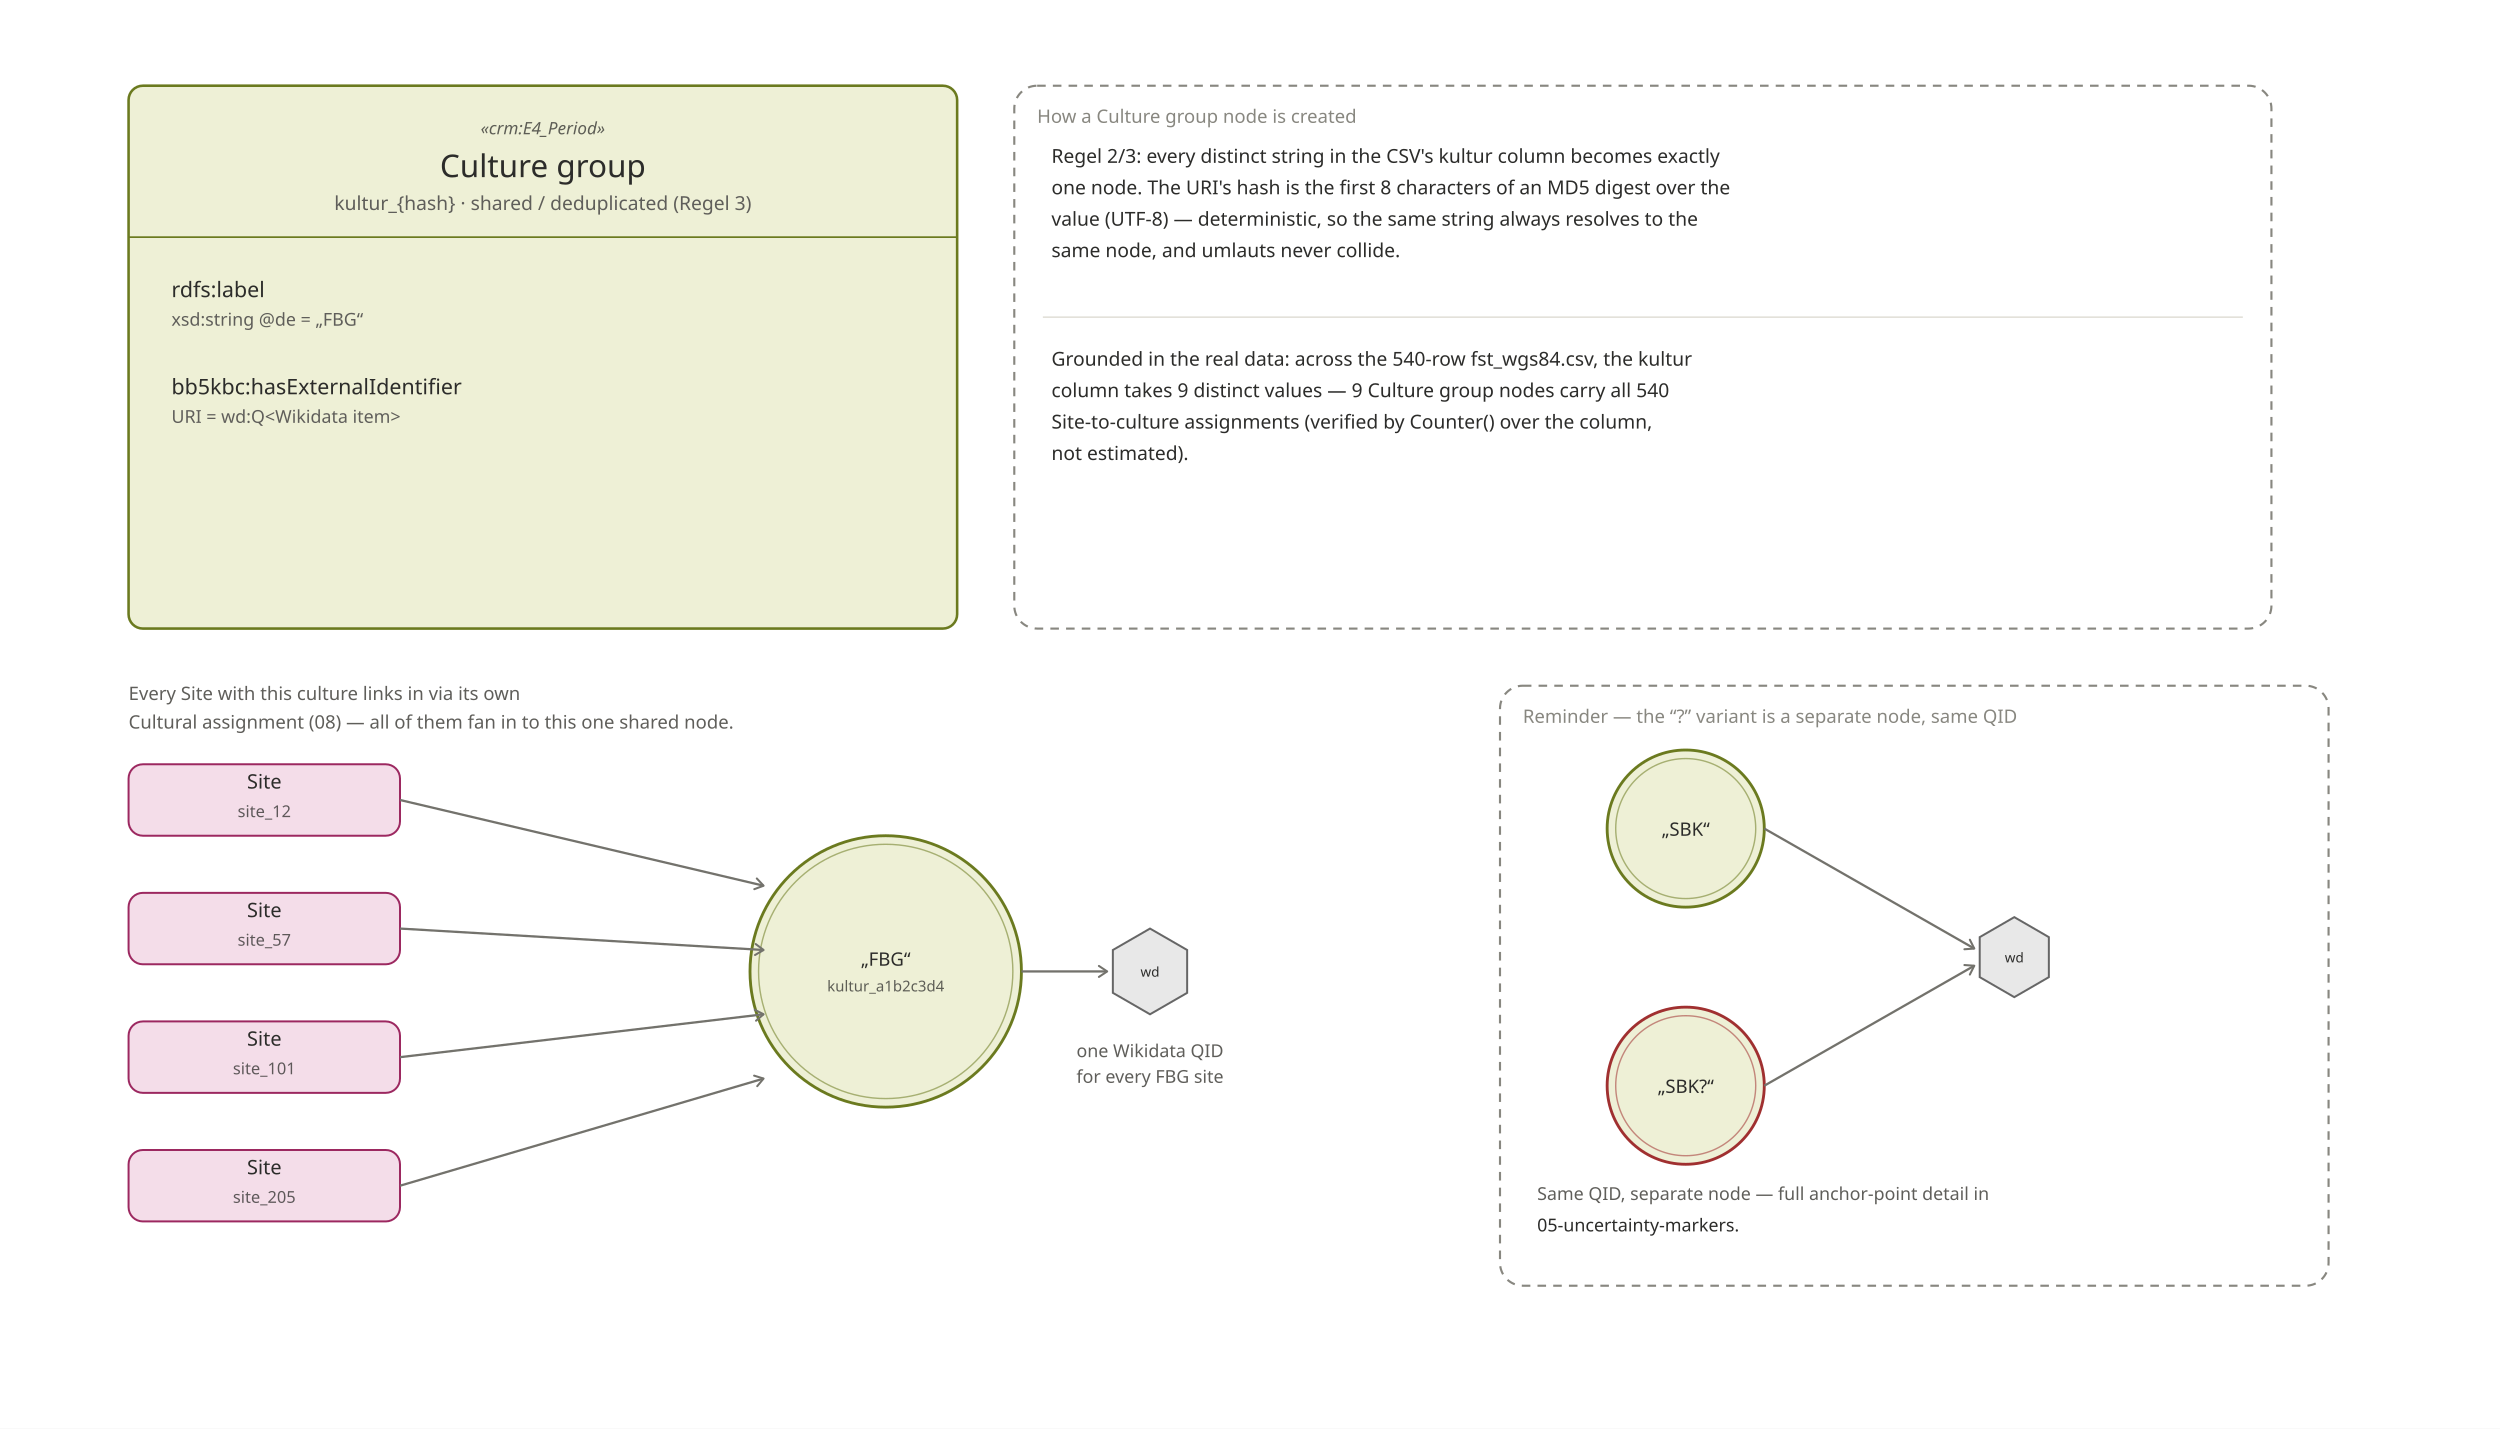
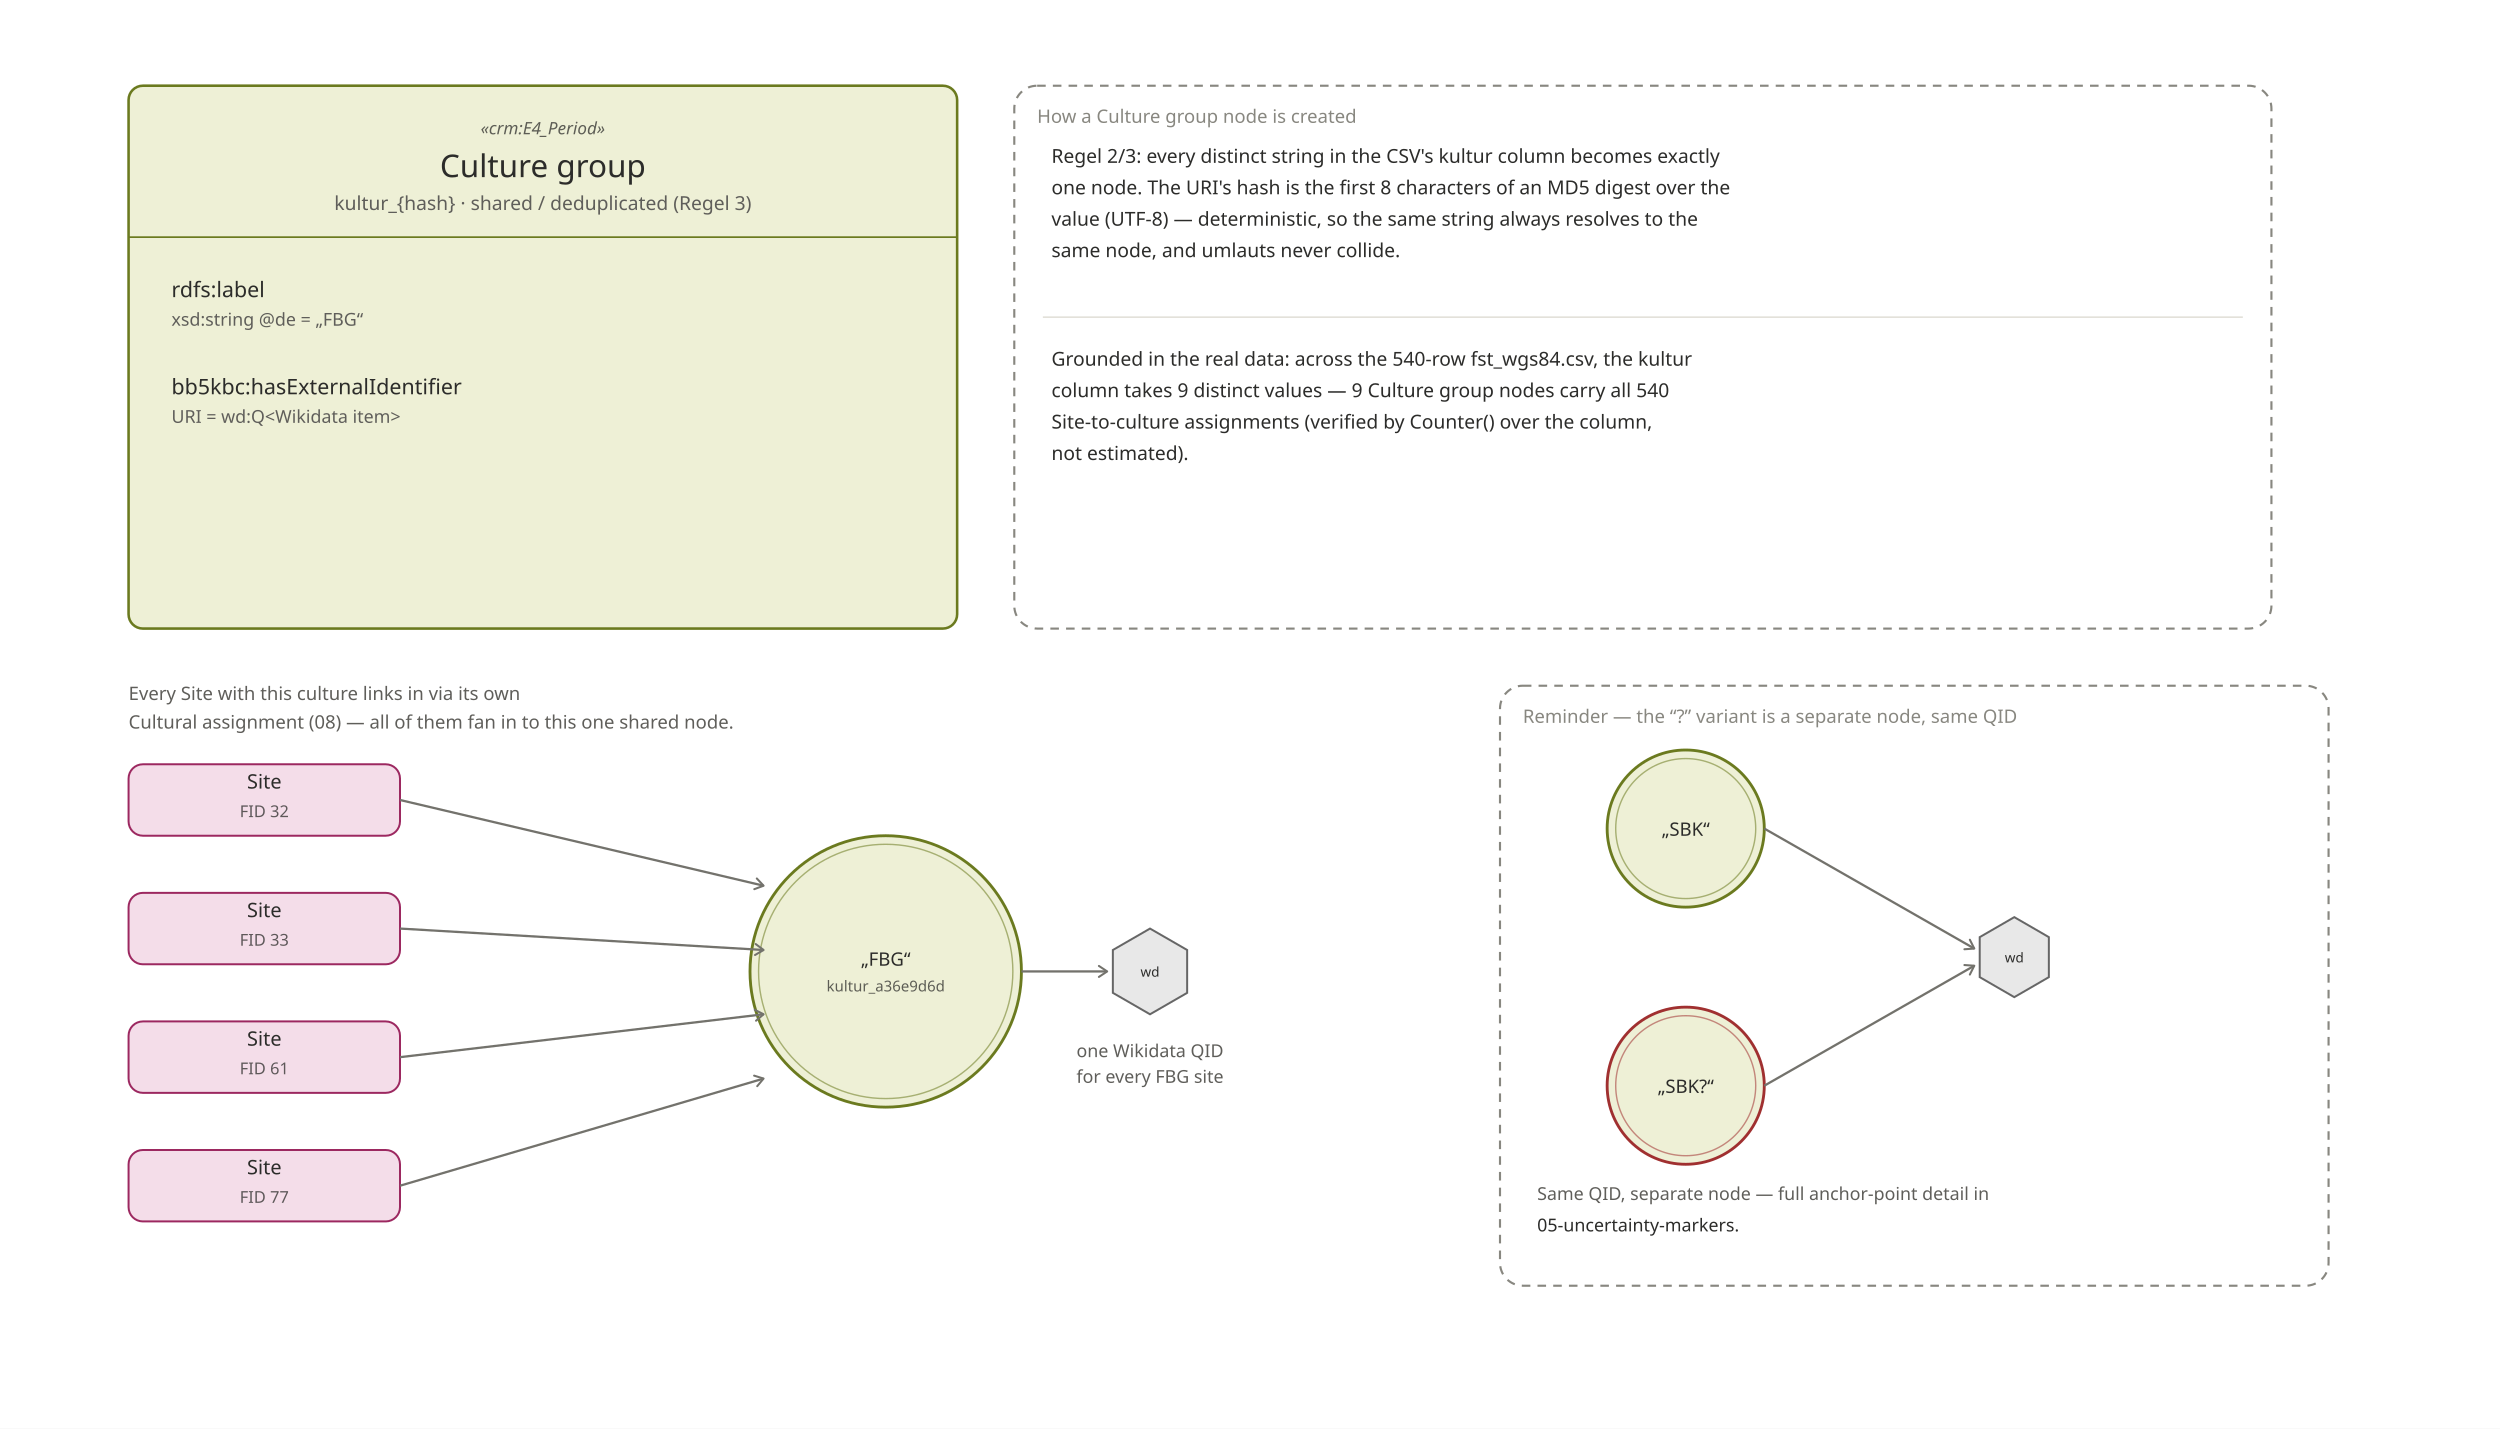
<svg xmlns="http://www.w3.org/2000/svg" width="1750" height="1000" viewBox="0 0 1750 1000" role="img">
  <rect x="0" y="0" width="1750" height="1000" fill="#ffffff" />
  <defs>
    <marker id="arrow" viewBox="0 0 10 10" refX="8" refY="5" markerWidth="6" markerHeight="6" orient="auto-start-reverse">
      <path d="M2 1L8 5L2 9" fill="none" stroke="#73726c" stroke-width="1.5" stroke-linecap="round" stroke-linejoin="round" />
    </marker>
    <marker id="arrow-uncertain" viewBox="0 0 10 10" refX="8" refY="5" markerWidth="6" markerHeight="6" orient="auto-start-reverse">
      <path d="M2 1L8 5L2 9" fill="none" stroke="#a03030" stroke-width="1.5" stroke-linecap="round" stroke-linejoin="round" />
    </marker>
  </defs>
  <rect x="90.0" y="60.0" width="580.0" height="380.0" rx="10" fill="#eef0d6" stroke="#6b7a1f" stroke-width="1.8" />
  <text x="380.0" y="94.0" text-anchor="middle" font-family="Fira Sans" font-size="12" font-style="italic" fill="#2c2c2a" opacity="0.75">«crm:E4_Period»</text>
  <text x="380.0" y="124.0" text-anchor="middle" font-family="Fira Sans" font-weight="500" font-size="22" fill="#2c2c2a">Culture group</text>
  <text x="380.0" y="147.0" text-anchor="middle" font-family="Fira Sans" font-size="13.5" fill="#5f5e5a">kultur_{hash} · shared / deduplicated (Regel 3)</text>
  <line x1="90.0" y1="166.0" x2="670.0" y2="166.0" stroke="#6b7a1f" stroke-width="1.2" />
  <text x="120.0" y="208.0" font-family="Fira Sans" font-size="15" font-weight="500" fill="#2c2c2a">rdfs:label</text>
  <text x="120.0" y="228.0" font-family="Fira Sans" font-size="12.5" fill="#5f5e5a">xsd:string @de = „FBG“</text>
  <text x="120.0" y="276.0" font-family="Fira Sans" font-size="15" font-weight="500" fill="#2c2c2a">bb5kbc:hasExternalIdentifier</text>
  <text x="120.0" y="296.0" font-family="Fira Sans" font-size="12.5" fill="#5f5e5a">URI = wd:Q&lt;Wikidata item&gt;</text>
  <rect x="710.0" y="60.0" width="880.0" height="380.0" rx="16" fill="none" stroke="#888780" stroke-width="1.5" stroke-dasharray="6 5" />
  <text x="726.0" y="86.0" font-family="Fira Sans" font-weight="500" font-size="13" fill="#888780">How a Culture group node is created</text>
  <text x="736.0" y="114.0" font-family="Fira Sans" font-size="13.5" fill="#2c2c2a">Regel 2/3: every distinct string in the CSV's kultur column becomes exactly</text>
  <text x="736.0" y="136.0" font-family="Fira Sans" font-size="13.5" fill="#2c2c2a">one node. The URI's hash is the first 8 characters of an MD5 digest over the</text>
  <text x="736.0" y="158.0" font-family="Fira Sans" font-size="13.5" fill="#2c2c2a">value (UTF-8) — deterministic, so the same string always resolves to the</text>
  <text x="736.0" y="180.0" font-family="Fira Sans" font-size="13.5" fill="#2c2c2a">same node, and umlauts never collide.</text>
  <line x1="730.0" y1="222.0" x2="1570.0" y2="222.0" stroke="#dedcd4" stroke-width="1" />
  <text x="736.0" y="256.0" font-family="Fira Sans" font-size="13.5" fill="#2c2c2a">Grounded in the real data: across the 540-row fst_wgs84.csv, the kultur</text>
  <text x="736.0" y="278.0" font-family="Fira Sans" font-size="13.5" fill="#2c2c2a">column takes 9 distinct values — 9 Culture group nodes carry all 540</text>
  <text x="736.0" y="300.0" font-family="Fira Sans" font-size="13.5" fill="#2c2c2a">Site-to-culture assignments (verified by Counter() over the column,</text>
  <text x="736.0" y="322.0" font-family="Fira Sans" font-size="13.5" fill="#2c2c2a">not estimated).</text>
  <circle cx="620.0" cy="680.0" r="95.0" fill="#eef0d6" stroke="#6b7a1f" stroke-width="2" />
  <circle cx="620.0" cy="680.0" r="89.0" fill="none" stroke="#6b7a1f" stroke-width="1" opacity="0.55" />
  <text x="620.0" y="676.0" text-anchor="middle" font-family="Fira Sans" font-weight="500" font-size="13.0" fill="#2c2c2a">„FBG“</text>
-   <text x="620.0" y="694.0" text-anchor="middle" font-family="Fira Sans" font-size="10.5" fill="#2c2c2a" opacity="0.75">kultur_a1b2c3d4</text>
+   <text x="620.0" y="694.0" text-anchor="middle" font-family="Fira Sans" font-size="10.5" fill="#2c2c2a" opacity="0.75">kultur_a36e9d6d</text>
  <rect x="90.0" y="535.0" width="190.0" height="50.0" rx="10" fill="#f4dde9" stroke="#9c2860" stroke-width="1.4" />
  <text x="185.0" y="552.0" text-anchor="middle" font-family="Fira Sans" font-weight="500" font-size="14.0" fill="#2c2c2a">Site</text>
-   <text x="185.0" y="572.0" text-anchor="middle" font-family="Fira Sans" font-size="11.5" fill="#2c2c2a" opacity="0.75">site_12</text>
+   <text x="185.0" y="572.0" text-anchor="middle" font-family="Fira Sans" font-size="11.5" fill="#2c2c2a" opacity="0.75">FID 32</text>
  <line x1="280.0" y1="560.0" x2="534.5" y2="620.0" stroke="#73726c" stroke-width="1.6" marker-end="url(#arrow)" />
  <rect x="90.0" y="625.0" width="190.0" height="50.0" rx="10" fill="#f4dde9" stroke="#9c2860" stroke-width="1.4" />
  <text x="185.0" y="642.0" text-anchor="middle" font-family="Fira Sans" font-weight="500" font-size="14.0" fill="#2c2c2a">Site</text>
-   <text x="185.0" y="662.0" text-anchor="middle" font-family="Fira Sans" font-size="11.5" fill="#2c2c2a" opacity="0.75">site_57</text>
+   <text x="185.0" y="662.0" text-anchor="middle" font-family="Fira Sans" font-size="11.5" fill="#2c2c2a" opacity="0.75">FID 33</text>
  <line x1="280.0" y1="650.0" x2="534.5" y2="665.0" stroke="#73726c" stroke-width="1.6" marker-end="url(#arrow)" />
  <rect x="90.0" y="715.0" width="190.0" height="50.0" rx="10" fill="#f4dde9" stroke="#9c2860" stroke-width="1.4" />
  <text x="185.0" y="732.0" text-anchor="middle" font-family="Fira Sans" font-weight="500" font-size="14.0" fill="#2c2c2a">Site</text>
-   <text x="185.0" y="752.0" text-anchor="middle" font-family="Fira Sans" font-size="11.5" fill="#2c2c2a" opacity="0.75">site_101</text>
+   <text x="185.0" y="752.0" text-anchor="middle" font-family="Fira Sans" font-size="11.5" fill="#2c2c2a" opacity="0.75">FID 61</text>
  <line x1="280.0" y1="740.0" x2="534.5" y2="710.0" stroke="#73726c" stroke-width="1.6" marker-end="url(#arrow)" />
  <rect x="90.0" y="805.0" width="190.0" height="50.0" rx="10" fill="#f4dde9" stroke="#9c2860" stroke-width="1.4" />
  <text x="185.0" y="822.0" text-anchor="middle" font-family="Fira Sans" font-weight="500" font-size="14.0" fill="#2c2c2a">Site</text>
-   <text x="185.0" y="842.0" text-anchor="middle" font-family="Fira Sans" font-size="11.5" fill="#2c2c2a" opacity="0.75">site_205</text>
+   <text x="185.0" y="842.0" text-anchor="middle" font-family="Fira Sans" font-size="11.5" fill="#2c2c2a" opacity="0.75">FID 77</text>
  <line x1="280.0" y1="830.0" x2="534.5" y2="755.0" stroke="#73726c" stroke-width="1.6" marker-end="url(#arrow)" />
  <text x="90" y="490.0" font-family="Fira Sans" font-size="13" fill="#5f5e5a">Every Site with this culture links in via its own</text>
  <text x="90" y="510.0" font-family="Fira Sans" font-size="13" fill="#5f5e5a">Cultural assignment (08) — all of them fan in to this one shared node.</text>
  <line x1="715.0" y1="680.0" x2="775.0" y2="680.0" stroke="#73726c" stroke-width="1.6" marker-end="url(#arrow)" />
  <polygon points="831.0,695.0 805.0,710.0 779.0,695.0 779.0,665.0 805.0,650.0 831.0,665.0" fill="#e8e8e8" stroke="#666666" stroke-width="1.4" />
  <text x="805.0" y="680.0" text-anchor="middle" dominant-baseline="central" font-family="Fira Sans" font-weight="500" font-size="9.5" fill="#2c2c2a">wd</text>
  <text x="805.0" y="740.0" text-anchor="middle" font-family="Fira Sans" font-size="12.5" fill="#5f5e5a">one Wikidata QID</text>
  <text x="805.0" y="758.0" text-anchor="middle" font-family="Fira Sans" font-size="12.5" fill="#5f5e5a">for every FBG site</text>
  <rect x="1050.0" y="480.0" width="580.0" height="420.0" rx="16" fill="none" stroke="#888780" stroke-width="1.5" stroke-dasharray="6 5" />
  <text x="1066.0" y="506.0" font-family="Fira Sans" font-weight="500" font-size="13" fill="#888780">Reminder — the “?” variant is a separate node, same QID</text>
  <circle cx="1180.0" cy="580.0" r="55.0" fill="#eef0d6" stroke="#6b7a1f" stroke-width="2" />
  <circle cx="1180.0" cy="580.0" r="49.0" fill="none" stroke="#6b7a1f" stroke-width="1" opacity="0.55" />
  <text x="1180.0" y="580.0" text-anchor="middle" dominant-baseline="central" font-family="Fira Sans" font-weight="500" font-size="13.0" fill="#2c2c2a">„SBK“</text>
  <circle cx="1180.0" cy="760.0" r="55.0" fill="#eef0d6" stroke="#a03030" stroke-width="2" />
  <circle cx="1180.0" cy="760.0" r="49.0" fill="none" stroke="#a03030" stroke-width="1" opacity="0.55" />
  <text x="1180.0" y="760.0" text-anchor="middle" dominant-baseline="central" font-family="Fira Sans" font-weight="500" font-size="13.0" fill="#2c2c2a">„SBK?“</text>
  <line x1="1235.0" y1="580.0" x2="1382.0" y2="664.0" stroke="#73726c" stroke-width="1.6" marker-end="url(#arrow)" />
  <line x1="1235.0" y1="760.0" x2="1382.0" y2="676.0" stroke="#73726c" stroke-width="1.6" marker-end="url(#arrow)" />
  <polygon points="1434.2,684.0 1410.0,698.0 1385.8,684.0 1385.8,656.0 1410.0,642.0 1434.2,656.0" fill="#e8e8e8" stroke="#666666" stroke-width="1.4" />
  <text x="1410.0" y="670.0" text-anchor="middle" dominant-baseline="central" font-family="Fira Sans" font-weight="500" font-size="9.5" fill="#2c2c2a">wd</text>
  <text x="1076.0" y="840.0" font-family="Fira Sans" font-size="12.5" fill="#5f5e5a">Same QID, separate node — full anchor-point detail in </text>
  <text x="1076.0" y="862.0" font-family="Fira Sans" font-weight="500" font-size="12.5" fill="#2c2c2a">05-uncertainty-markers.</text>
</svg>
